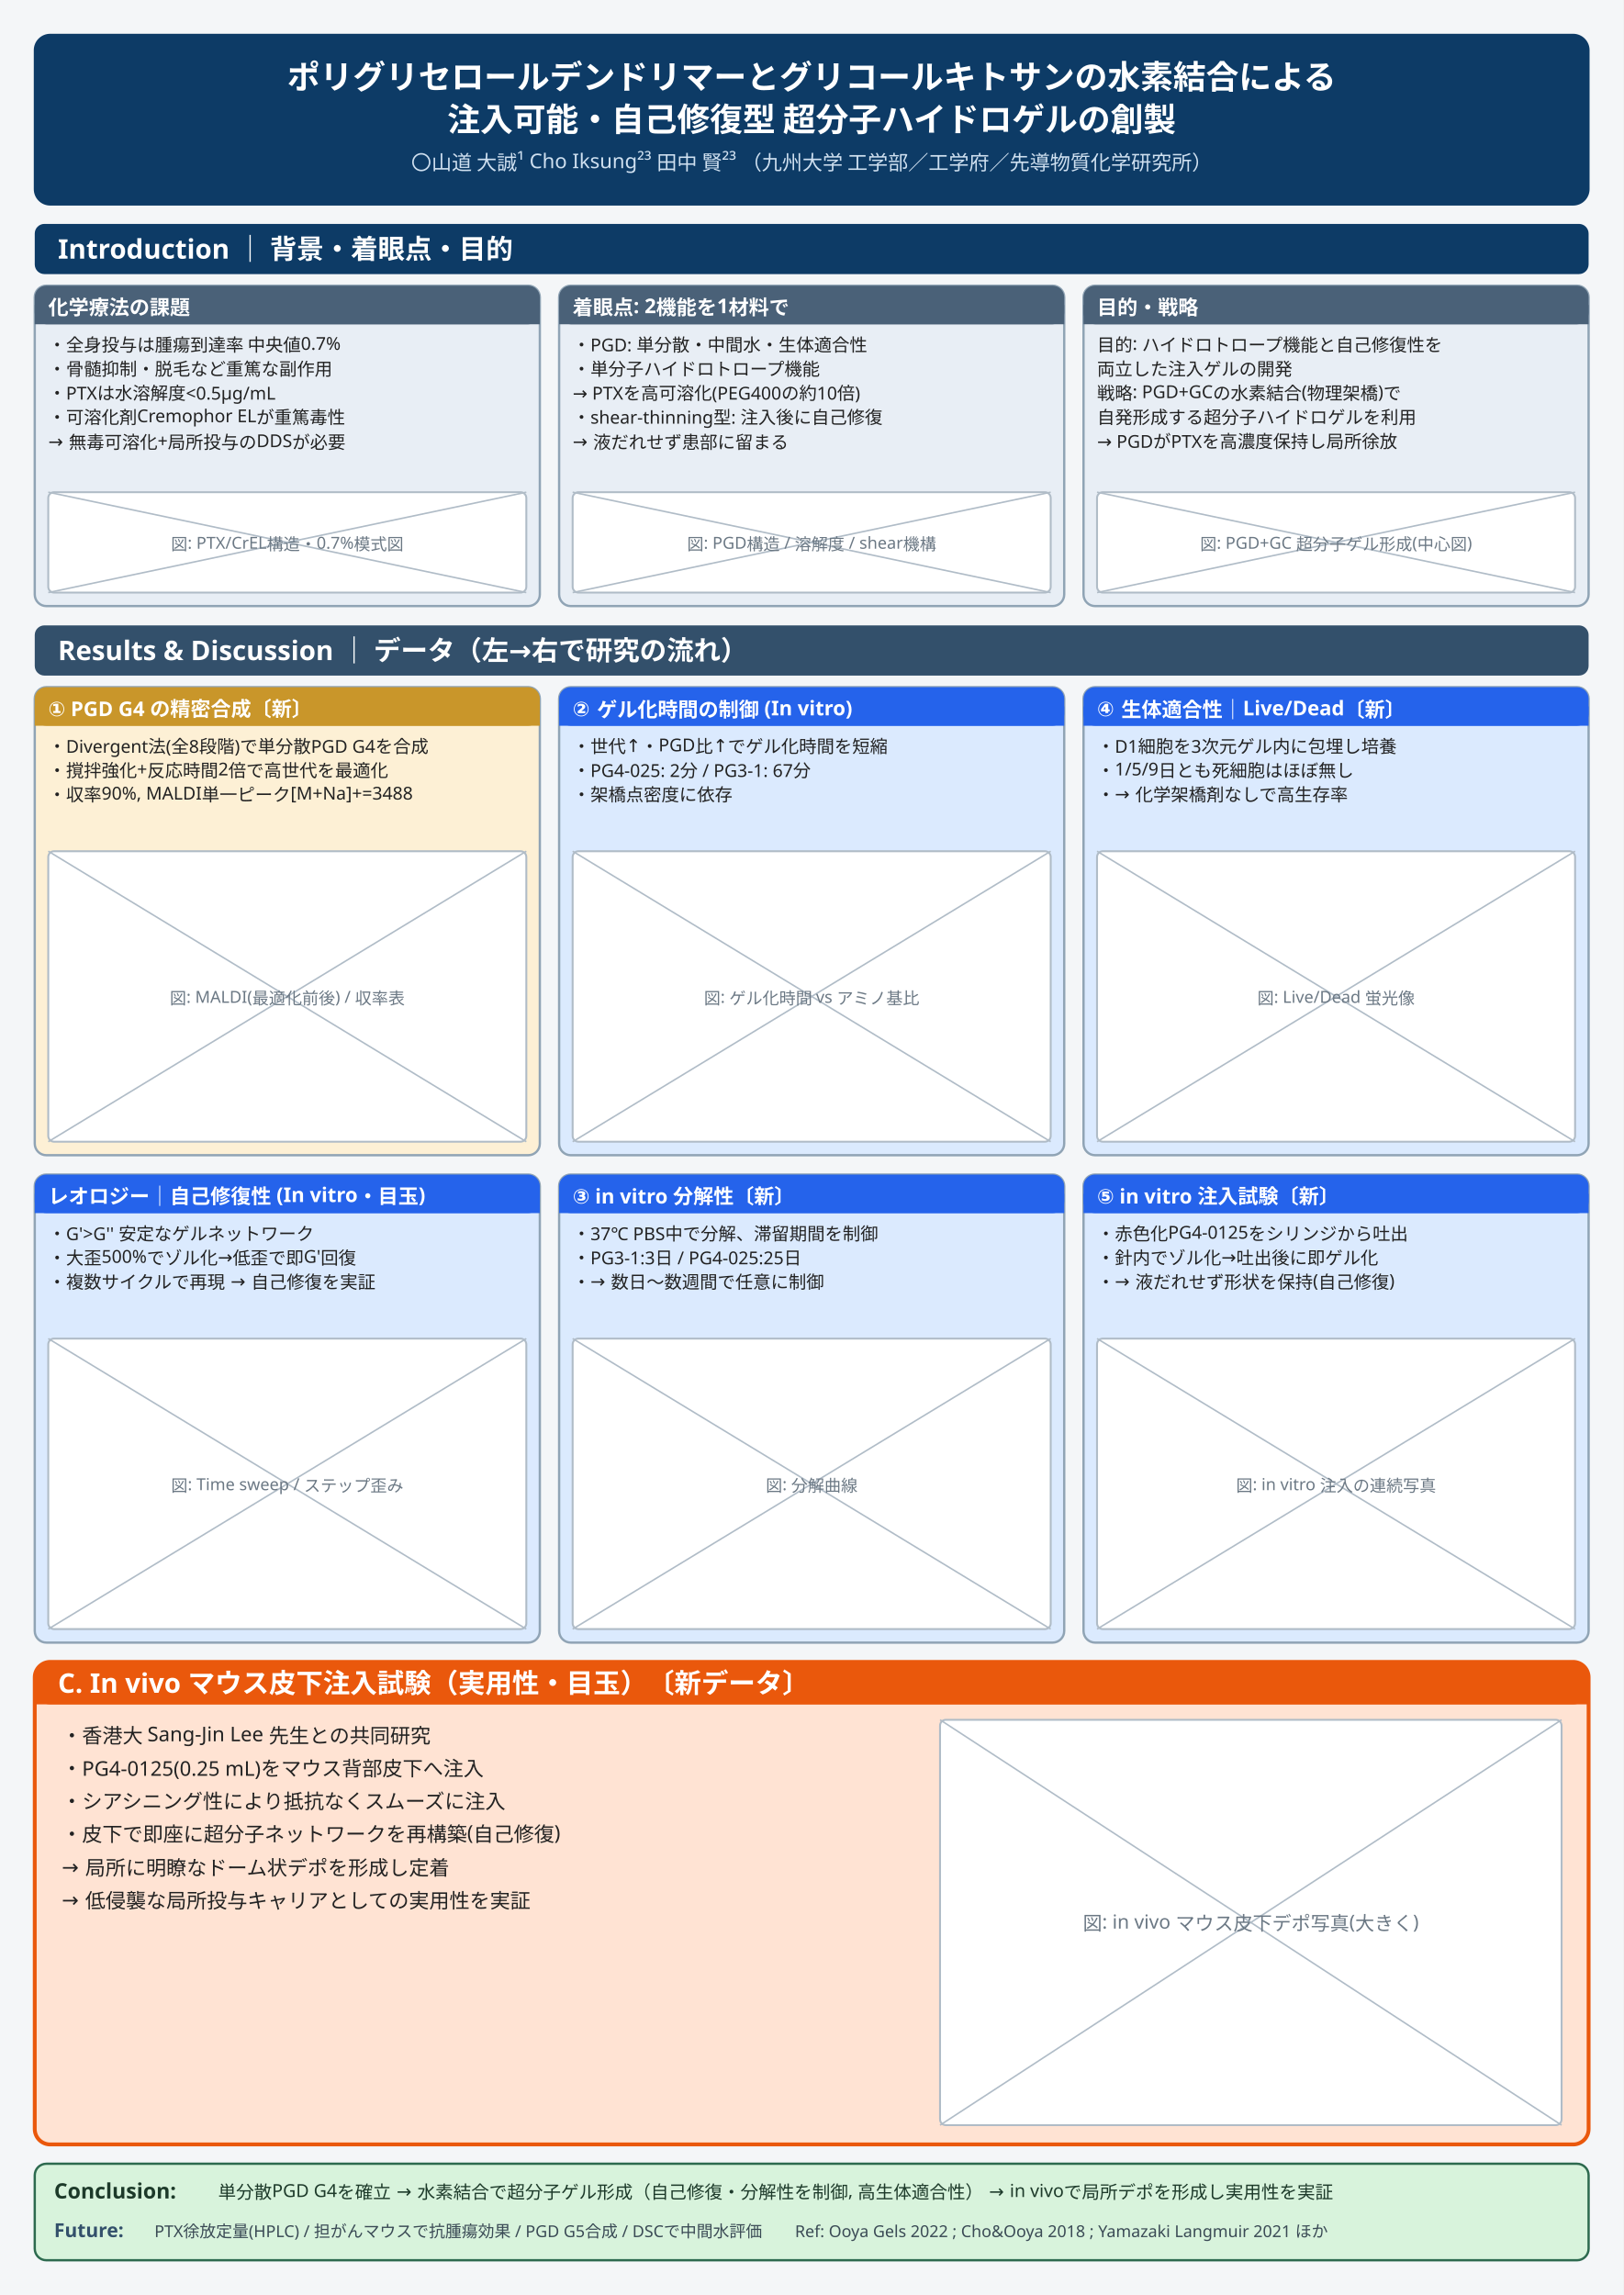
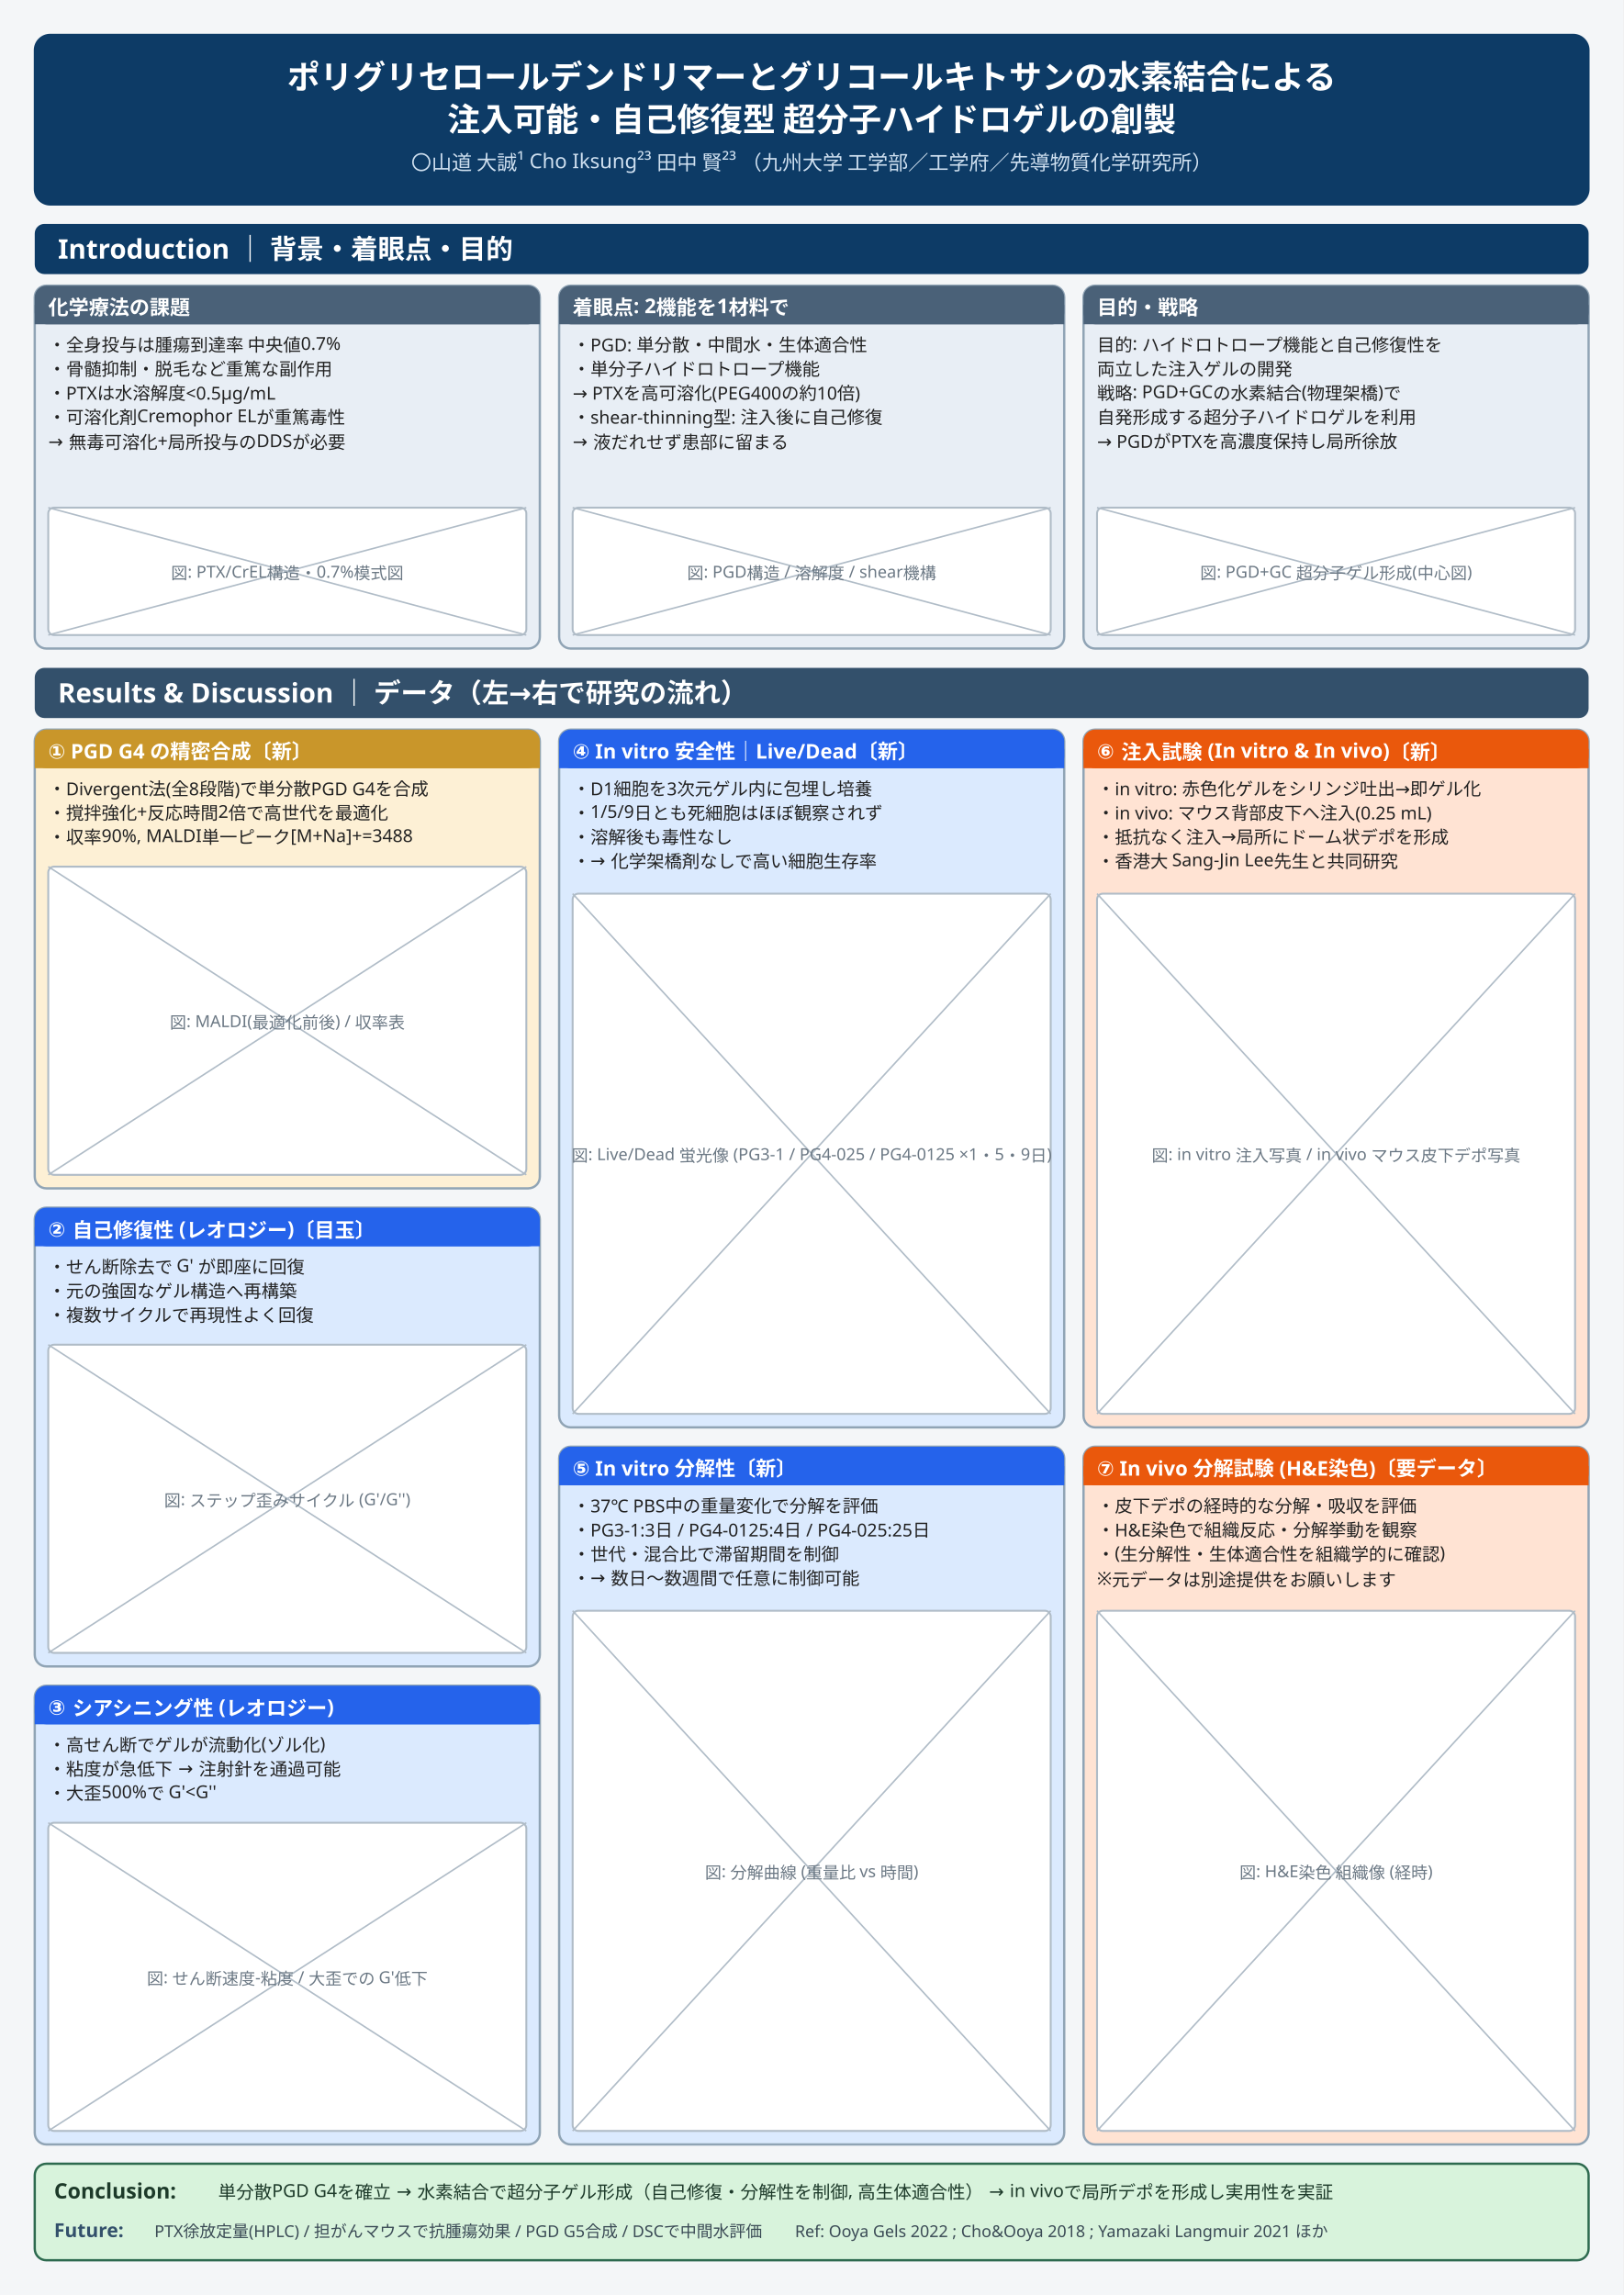
<svg xmlns="http://www.w3.org/2000/svg" width="841" height="1189" viewBox="0 0 841 1189">
  <rect width="841" height="1189" fill="#f4f6f8" />
  <rect x="18" y="18" width="805" height="88" rx="8" fill="#0d3b66" stroke="#0d3b66" stroke-width="1" />
  <text x="420.5" y="46" font-family="IPAGothic, sans-serif" font-size="17" fill="#ffffff" font-weight="bold" text-anchor="middle">ポリグリセロールデンドリマーとグリコールキトサンの水素結合による</text>
  <text x="420.5" y="68" font-family="IPAGothic, sans-serif" font-size="17" fill="#ffffff" font-weight="bold" text-anchor="middle">注入可能・自己修復型 超分子ハイドロゲルの創製</text>
  <text x="420.5" y="88" font-family="IPAGothic, sans-serif" font-size="10.5" fill="#cfe0f0" font-weight="normal" text-anchor="middle">〇山道 大誠¹  Cho Iksung²³  田中 賢²³ （九州大学 工学部／工学府／先導物質化学研究所）</text>
  <rect x="18" y="116" width="805" height="26" rx="5" fill="#0d3b66" />
  <text x="30" y="134" font-family="IPAGothic, sans-serif" font-size="14" fill="#ffffff" font-weight="bold" text-anchor="start">Introduction ｜ 背景・着眼点・目的</text>
-   <rect x="18" y="148" width="261.667" height="166" rx="6" fill="#e8eef5" stroke="#90a4b5" stroke-width="1.2" />
+   <rect x="18" y="148" width="261.667" height="188" rx="6" fill="#e8eef5" stroke="#90a4b5" stroke-width="1.2" />
  <rect x="18" y="148" width="261.667" height="20" rx="6" fill="#4a6178" />
  <rect x="18" y="158" width="261.667" height="10" fill="#4a6178" />
  <text x="25" y="163" font-family="IPAGothic, sans-serif" font-size="10.5" fill="#ffffff" font-weight="bold" text-anchor="start">化学療法の課題</text>
  <text x="25" y="182" font-family="IPAGothic, sans-serif" font-size="9.2" fill="#222" font-weight="normal" text-anchor="start">・全身投与は腫瘍到達率 中央値0.7%</text>
  <text x="25" y="194.5" font-family="IPAGothic, sans-serif" font-size="9.2" fill="#222" font-weight="normal" text-anchor="start">・骨髄抑制・脱毛など重篤な副作用</text>
  <text x="25" y="207.0" font-family="IPAGothic, sans-serif" font-size="9.2" fill="#222" font-weight="normal" text-anchor="start">・PTXは水溶解度&lt;0.5µg/mL</text>
  <text x="25" y="219.5" font-family="IPAGothic, sans-serif" font-size="9.2" fill="#222" font-weight="normal" text-anchor="start">・可溶化剤Cremophor ELが重篤毒性</text>
  <text x="25" y="232.0" font-family="IPAGothic, sans-serif" font-size="9.2" fill="#222" font-weight="normal" text-anchor="start">→ 無毒可溶化+局所投与のDDSが必要</text>
-   <rect x="25" y="255" width="247.667" height="52" rx="3" fill="#ffffff" stroke="#b0bcc7" stroke-width="1" />
-   <line x1="25" y1="255" x2="272.667" y2="307" stroke="#b0bcc7" stroke-width="0.8" />
-   <line x1="25" y1="307" x2="272.667" y2="255" stroke="#b0bcc7" stroke-width="0.8" />
-   <text x="148.833" y="285.0" font-family="IPAGothic, sans-serif" font-size="8.6" fill="#6b7884" font-weight="normal" text-anchor="middle">図: PTX/CrEL構造・0.7%模式図</text>
-   <rect x="289.667" y="148" width="261.667" height="166" rx="6" fill="#e8eef5" stroke="#90a4b5" stroke-width="1.2" />
+   <rect x="25" y="263" width="247.667" height="66" rx="3" fill="#ffffff" stroke="#b0bcc7" stroke-width="1" />
+   <line x1="25" y1="263" x2="272.667" y2="329" stroke="#b0bcc7" stroke-width="0.8" />
+   <line x1="25" y1="329" x2="272.667" y2="263" stroke="#b0bcc7" stroke-width="0.8" />
+   <text x="148.833" y="300.0" font-family="IPAGothic, sans-serif" font-size="8.6" fill="#6b7884" font-weight="normal" text-anchor="middle">図: PTX/CrEL構造・0.7%模式図</text>
+   <rect x="289.667" y="148" width="261.667" height="188" rx="6" fill="#e8eef5" stroke="#90a4b5" stroke-width="1.2" />
  <rect x="289.667" y="148" width="261.667" height="20" rx="6" fill="#4a6178" />
  <rect x="289.667" y="158" width="261.667" height="10" fill="#4a6178" />
  <text x="296.667" y="163" font-family="IPAGothic, sans-serif" font-size="10.5" fill="#ffffff" font-weight="bold" text-anchor="start">着眼点: 2機能を1材料で</text>
  <text x="296.667" y="182" font-family="IPAGothic, sans-serif" font-size="9.2" fill="#222" font-weight="normal" text-anchor="start">・PGD: 単分散・中間水・生体適合性</text>
  <text x="296.667" y="194.5" font-family="IPAGothic, sans-serif" font-size="9.2" fill="#222" font-weight="normal" text-anchor="start">・単分子ハイドロトロープ機能</text>
  <text x="296.667" y="207.0" font-family="IPAGothic, sans-serif" font-size="9.2" fill="#222" font-weight="normal" text-anchor="start">  → PTXを高可溶化(PEG400の約10倍)</text>
  <text x="296.667" y="219.5" font-family="IPAGothic, sans-serif" font-size="9.2" fill="#222" font-weight="normal" text-anchor="start">・shear-thinning型: 注入後に自己修復</text>
  <text x="296.667" y="232.0" font-family="IPAGothic, sans-serif" font-size="9.2" fill="#222" font-weight="normal" text-anchor="start">  → 液だれせず患部に留まる</text>
-   <rect x="296.667" y="255" width="247.667" height="52" rx="3" fill="#ffffff" stroke="#b0bcc7" stroke-width="1" />
-   <line x1="296.667" y1="255" x2="544.333" y2="307" stroke="#b0bcc7" stroke-width="0.8" />
-   <line x1="296.667" y1="307" x2="544.333" y2="255" stroke="#b0bcc7" stroke-width="0.8" />
-   <text x="420.5" y="285.0" font-family="IPAGothic, sans-serif" font-size="8.6" fill="#6b7884" font-weight="normal" text-anchor="middle">図: PGD構造 / 溶解度 / shear機構</text>
-   <rect x="561.333" y="148" width="261.667" height="166" rx="6" fill="#e8eef5" stroke="#90a4b5" stroke-width="1.2" />
+   <rect x="296.667" y="263" width="247.667" height="66" rx="3" fill="#ffffff" stroke="#b0bcc7" stroke-width="1" />
+   <line x1="296.667" y1="263" x2="544.333" y2="329" stroke="#b0bcc7" stroke-width="0.8" />
+   <line x1="296.667" y1="329" x2="544.333" y2="263" stroke="#b0bcc7" stroke-width="0.8" />
+   <text x="420.5" y="300.0" font-family="IPAGothic, sans-serif" font-size="8.6" fill="#6b7884" font-weight="normal" text-anchor="middle">図: PGD構造 / 溶解度 / shear機構</text>
+   <rect x="561.333" y="148" width="261.667" height="188" rx="6" fill="#e8eef5" stroke="#90a4b5" stroke-width="1.2" />
  <rect x="561.333" y="148" width="261.667" height="20" rx="6" fill="#4a6178" />
  <rect x="561.333" y="158" width="261.667" height="10" fill="#4a6178" />
  <text x="568.333" y="163" font-family="IPAGothic, sans-serif" font-size="10.5" fill="#ffffff" font-weight="bold" text-anchor="start">目的・戦略</text>
  <text x="568.333" y="182" font-family="IPAGothic, sans-serif" font-size="9.2" fill="#222" font-weight="normal" text-anchor="start">目的: ハイドロトロープ機能と自己修復性を</text>
  <text x="568.333" y="194.5" font-family="IPAGothic, sans-serif" font-size="9.2" fill="#222" font-weight="normal" text-anchor="start">両立した注入ゲルの開発</text>
  <text x="568.333" y="207.0" font-family="IPAGothic, sans-serif" font-size="9.2" fill="#222" font-weight="normal" text-anchor="start">戦略: PGD+GCの水素結合(物理架橋)で</text>
  <text x="568.333" y="219.5" font-family="IPAGothic, sans-serif" font-size="9.2" fill="#222" font-weight="normal" text-anchor="start">自発形成する超分子ハイドロゲルを利用</text>
  <text x="568.333" y="232.0" font-family="IPAGothic, sans-serif" font-size="9.2" fill="#222" font-weight="normal" text-anchor="start">→ PGDがPTXを高濃度保持し局所徐放</text>
-   <rect x="568.333" y="255" width="247.667" height="52" rx="3" fill="#ffffff" stroke="#b0bcc7" stroke-width="1" />
-   <line x1="568.333" y1="255" x2="816.0" y2="307" stroke="#b0bcc7" stroke-width="0.8" />
-   <line x1="568.333" y1="307" x2="816.0" y2="255" stroke="#b0bcc7" stroke-width="0.8" />
-   <text x="692.167" y="285.0" font-family="IPAGothic, sans-serif" font-size="8.6" fill="#6b7884" font-weight="normal" text-anchor="middle">図: PGD+GC 超分子ゲル形成(中心図)</text>
-   <rect x="18" y="324" width="805" height="26" rx="5" fill="#33506b" />
-   <text x="30" y="342" font-family="IPAGothic, sans-serif" font-size="14" fill="#ffffff" font-weight="bold" text-anchor="start">Results &amp; Discussion ｜ データ（左→右で研究の流れ）</text>
-   <rect x="18" y="356" width="261.667" height="242.5" rx="6" fill="#fdf0d5" stroke="#90a4b5" stroke-width="1.2" />
-   <rect x="18" y="356" width="261.667" height="20" rx="6" fill="#c9962a" />
-   <rect x="18" y="366" width="261.667" height="10" fill="#c9962a" />
-   <text x="25" y="371" font-family="IPAGothic, sans-serif" font-size="10.5" fill="#ffffff" font-weight="bold" text-anchor="start">① PGD G4 の精密合成〔新〕</text>
-   <text x="25" y="390" font-family="IPAGothic, sans-serif" font-size="9.2" fill="#222" font-weight="normal" text-anchor="start">・Divergent法(全8段階)で単分散PGD G4を合成</text>
-   <text x="25" y="402.5" font-family="IPAGothic, sans-serif" font-size="9.2" fill="#222" font-weight="normal" text-anchor="start">・撹拌強化+反応時間2倍で高世代を最適化</text>
-   <text x="25" y="415.0" font-family="IPAGothic, sans-serif" font-size="9.2" fill="#222" font-weight="normal" text-anchor="start">・収率90%, MALDI単一ピーク[M+Na]+=3488</text>
-   <rect x="25" y="441.0" width="247.667" height="150.5" rx="3" fill="#ffffff" stroke="#b0bcc7" stroke-width="1" />
-   <line x1="25" y1="441.0" x2="272.667" y2="591.5" stroke="#b0bcc7" stroke-width="0.8" />
-   <line x1="25" y1="591.5" x2="272.667" y2="441.0" stroke="#b0bcc7" stroke-width="0.8" />
-   <text x="148.833" y="520.25" font-family="IPAGothic, sans-serif" font-size="8.6" fill="#6b7884" font-weight="normal" text-anchor="middle">図: MALDI(最適化前後) / 収率表</text>
-   <rect x="18" y="608.5" width="261.667" height="242.5" rx="6" fill="#dbeafe" stroke="#90a4b5" stroke-width="1.2" />
-   <rect x="18" y="608.5" width="261.667" height="20" rx="6" fill="#2563eb" />
-   <rect x="18" y="618.5" width="261.667" height="10" fill="#2563eb" />
-   <text x="25" y="623.5" font-family="IPAGothic, sans-serif" font-size="10.5" fill="#ffffff" font-weight="bold" text-anchor="start">レオロジー｜自己修復性 (In vitro・目玉)</text>
-   <text x="25" y="642.5" font-family="IPAGothic, sans-serif" font-size="9.2" fill="#222" font-weight="normal" text-anchor="start">・G'&gt;G'' 安定なゲルネットワーク</text>
-   <text x="25" y="655.0" font-family="IPAGothic, sans-serif" font-size="9.2" fill="#222" font-weight="normal" text-anchor="start">・大歪500%でゾル化→低歪で即G'回復</text>
-   <text x="25" y="667.5" font-family="IPAGothic, sans-serif" font-size="9.2" fill="#222" font-weight="normal" text-anchor="start">・複数サイクルで再現 → 自己修復を実証</text>
-   <rect x="25" y="693.5" width="247.667" height="150.5" rx="3" fill="#ffffff" stroke="#b0bcc7" stroke-width="1" />
-   <line x1="25" y1="693.5" x2="272.667" y2="844.0" stroke="#b0bcc7" stroke-width="0.8" />
-   <line x1="25" y1="844.0" x2="272.667" y2="693.5" stroke="#b0bcc7" stroke-width="0.8" />
-   <text x="148.833" y="772.75" font-family="IPAGothic, sans-serif" font-size="8.6" fill="#6b7884" font-weight="normal" text-anchor="middle">図: Time sweep / ステップ歪み</text>
-   <rect x="289.667" y="356" width="261.667" height="242.5" rx="6" fill="#dbeafe" stroke="#90a4b5" stroke-width="1.2" />
-   <rect x="289.667" y="356" width="261.667" height="20" rx="6" fill="#2563eb" />
-   <rect x="289.667" y="366" width="261.667" height="10" fill="#2563eb" />
-   <text x="296.667" y="371" font-family="IPAGothic, sans-serif" font-size="10.5" fill="#ffffff" font-weight="bold" text-anchor="start">② ゲル化時間の制御 (In vitro)</text>
-   <text x="296.667" y="390" font-family="IPAGothic, sans-serif" font-size="9.2" fill="#222" font-weight="normal" text-anchor="start">・世代↑・PGD比↑でゲル化時間を短縮</text>
-   <text x="296.667" y="402.5" font-family="IPAGothic, sans-serif" font-size="9.2" fill="#222" font-weight="normal" text-anchor="start">・PG4-025: 2分 / PG3-1: 67分</text>
-   <text x="296.667" y="415.0" font-family="IPAGothic, sans-serif" font-size="9.2" fill="#222" font-weight="normal" text-anchor="start">・架橋点密度に依存</text>
-   <rect x="296.667" y="441.0" width="247.667" height="150.5" rx="3" fill="#ffffff" stroke="#b0bcc7" stroke-width="1" />
-   <line x1="296.667" y1="441.0" x2="544.333" y2="591.5" stroke="#b0bcc7" stroke-width="0.8" />
-   <line x1="296.667" y1="591.5" x2="544.333" y2="441.0" stroke="#b0bcc7" stroke-width="0.8" />
-   <text x="420.5" y="520.25" font-family="IPAGothic, sans-serif" font-size="8.6" fill="#6b7884" font-weight="normal" text-anchor="middle">図: ゲル化時間 vs アミノ基比</text>
-   <rect x="289.667" y="608.5" width="261.667" height="242.5" rx="6" fill="#dbeafe" stroke="#90a4b5" stroke-width="1.2" />
-   <rect x="289.667" y="608.5" width="261.667" height="20" rx="6" fill="#2563eb" />
-   <rect x="289.667" y="618.5" width="261.667" height="10" fill="#2563eb" />
-   <text x="296.667" y="623.5" font-family="IPAGothic, sans-serif" font-size="10.5" fill="#ffffff" font-weight="bold" text-anchor="start">③ in vitro 分解性〔新〕</text>
-   <text x="296.667" y="642.5" font-family="IPAGothic, sans-serif" font-size="9.2" fill="#222" font-weight="normal" text-anchor="start">・37℃ PBS中で分解、滞留期間を制御</text>
-   <text x="296.667" y="655.0" font-family="IPAGothic, sans-serif" font-size="9.2" fill="#222" font-weight="normal" text-anchor="start">・PG3-1:3日 / PG4-025:25日</text>
-   <text x="296.667" y="667.5" font-family="IPAGothic, sans-serif" font-size="9.2" fill="#222" font-weight="normal" text-anchor="start">・→ 数日〜数週間で任意に制御</text>
-   <rect x="296.667" y="693.5" width="247.667" height="150.5" rx="3" fill="#ffffff" stroke="#b0bcc7" stroke-width="1" />
-   <line x1="296.667" y1="693.5" x2="544.333" y2="844.0" stroke="#b0bcc7" stroke-width="0.8" />
-   <line x1="296.667" y1="844.0" x2="544.333" y2="693.5" stroke="#b0bcc7" stroke-width="0.8" />
-   <text x="420.5" y="772.75" font-family="IPAGothic, sans-serif" font-size="8.6" fill="#6b7884" font-weight="normal" text-anchor="middle">図: 分解曲線</text>
-   <rect x="561.333" y="356" width="261.667" height="242.5" rx="6" fill="#dbeafe" stroke="#90a4b5" stroke-width="1.2" />
-   <rect x="561.333" y="356" width="261.667" height="20" rx="6" fill="#2563eb" />
-   <rect x="561.333" y="366" width="261.667" height="10" fill="#2563eb" />
-   <text x="568.333" y="371" font-family="IPAGothic, sans-serif" font-size="10.5" fill="#ffffff" font-weight="bold" text-anchor="start">④ 生体適合性｜Live/Dead〔新〕</text>
-   <text x="568.333" y="390" font-family="IPAGothic, sans-serif" font-size="9.2" fill="#222" font-weight="normal" text-anchor="start">・D1細胞を3次元ゲル内に包埋し培養</text>
-   <text x="568.333" y="402.5" font-family="IPAGothic, sans-serif" font-size="9.2" fill="#222" font-weight="normal" text-anchor="start">・1/5/9日とも死細胞はほぼ無し</text>
-   <text x="568.333" y="415.0" font-family="IPAGothic, sans-serif" font-size="9.2" fill="#222" font-weight="normal" text-anchor="start">・→ 化学架橋剤なしで高生存率</text>
-   <rect x="568.333" y="441.0" width="247.667" height="150.5" rx="3" fill="#ffffff" stroke="#b0bcc7" stroke-width="1" />
-   <line x1="568.333" y1="441.0" x2="816.0" y2="591.5" stroke="#b0bcc7" stroke-width="0.8" />
-   <line x1="568.333" y1="591.5" x2="816.0" y2="441.0" stroke="#b0bcc7" stroke-width="0.8" />
-   <text x="692.167" y="520.25" font-family="IPAGothic, sans-serif" font-size="8.6" fill="#6b7884" font-weight="normal" text-anchor="middle">図: Live/Dead 蛍光像</text>
-   <rect x="561.333" y="608.5" width="261.667" height="242.5" rx="6" fill="#dbeafe" stroke="#90a4b5" stroke-width="1.2" />
-   <rect x="561.333" y="608.5" width="261.667" height="20" rx="6" fill="#2563eb" />
-   <rect x="561.333" y="618.5" width="261.667" height="10" fill="#2563eb" />
-   <text x="568.333" y="623.5" font-family="IPAGothic, sans-serif" font-size="10.5" fill="#ffffff" font-weight="bold" text-anchor="start">⑤ in vitro 注入試験〔新〕</text>
-   <text x="568.333" y="642.5" font-family="IPAGothic, sans-serif" font-size="9.2" fill="#222" font-weight="normal" text-anchor="start">・赤色化PG4-0125をシリンジから吐出</text>
-   <text x="568.333" y="655.0" font-family="IPAGothic, sans-serif" font-size="9.2" fill="#222" font-weight="normal" text-anchor="start">・針内でゾル化→吐出後に即ゲル化</text>
-   <text x="568.333" y="667.5" font-family="IPAGothic, sans-serif" font-size="9.2" fill="#222" font-weight="normal" text-anchor="start">・→ 液だれせず形状を保持(自己修復)</text>
-   <rect x="568.333" y="693.5" width="247.667" height="150.5" rx="3" fill="#ffffff" stroke="#b0bcc7" stroke-width="1" />
-   <line x1="568.333" y1="693.5" x2="816.0" y2="844.0" stroke="#b0bcc7" stroke-width="0.8" />
-   <line x1="568.333" y1="844.0" x2="816.0" y2="693.5" stroke="#b0bcc7" stroke-width="0.8" />
-   <text x="692.167" y="772.75" font-family="IPAGothic, sans-serif" font-size="8.6" fill="#6b7884" font-weight="normal" text-anchor="middle">図: in vitro 注入の連続写真</text>
-   <rect x="18" y="861" width="805" height="250" rx="8" fill="#ffe3d3" stroke="#ea580c" stroke-width="2" />
-   <rect x="18" y="861" width="805" height="22" rx="8" fill="#ea580c" />
-   <rect x="18" y="873" width="805" height="10" fill="#ea580c" />
-   <text x="30" y="877" font-family="IPAGothic, sans-serif" font-size="14" fill="#ffffff" font-weight="bold" text-anchor="start">C. In vivo マウス皮下注入試験（実用性・目玉）〔新データ〕</text>
-   <text x="32" y="903" font-family="IPAGothic, sans-serif" font-size="10.5" fill="#222" font-weight="normal" text-anchor="start">・香港大 Sang-Jin Lee 先生との共同研究</text>
-   <text x="32" y="920" font-family="IPAGothic, sans-serif" font-size="10.5" fill="#222" font-weight="normal" text-anchor="start">・PG4-0125(0.25 mL)をマウス背部皮下へ注入</text>
-   <text x="32" y="937" font-family="IPAGothic, sans-serif" font-size="10.5" fill="#222" font-weight="normal" text-anchor="start">・シアシニング性により抵抗なくスムーズに注入</text>
-   <text x="32" y="954" font-family="IPAGothic, sans-serif" font-size="10.5" fill="#222" font-weight="normal" text-anchor="start">・皮下で即座に超分子ネットワークを再構築(自己修復)</text>
-   <text x="32" y="971" font-family="IPAGothic, sans-serif" font-size="10.5" fill="#222" font-weight="normal" text-anchor="start">→ 局所に明瞭なドーム状デポを形成し定着</text>
-   <text x="32" y="988" font-family="IPAGothic, sans-serif" font-size="10.5" fill="#222" font-weight="normal" text-anchor="start">→ 低侵襲な局所投与キャリアとしての実用性を実証</text>
-   <rect x="487.0" y="891" width="322.0" height="210" rx="3" fill="#ffffff" stroke="#b0bcc7" stroke-width="1" />
-   <line x1="487.0" y1="891" x2="809.0" y2="1101" stroke="#b0bcc7" stroke-width="0.8" />
-   <line x1="487.0" y1="1101" x2="809.0" y2="891" stroke="#b0bcc7" stroke-width="0.8" />
-   <text x="648.0" y="1000.0" font-family="IPAGothic, sans-serif" font-size="10" fill="#6b7884" font-weight="normal" text-anchor="middle">図: in vivo マウス皮下デポ写真(大きく)</text>
+   <rect x="568.333" y="263" width="247.667" height="66" rx="3" fill="#ffffff" stroke="#b0bcc7" stroke-width="1" />
+   <line x1="568.333" y1="263" x2="816.0" y2="329" stroke="#b0bcc7" stroke-width="0.8" />
+   <line x1="568.333" y1="329" x2="816.0" y2="263" stroke="#b0bcc7" stroke-width="0.8" />
+   <text x="692.167" y="300.0" font-family="IPAGothic, sans-serif" font-size="8.6" fill="#6b7884" font-weight="normal" text-anchor="middle">図: PGD+GC 超分子ゲル形成(中心図)</text>
+   <rect x="18" y="346" width="805" height="26" rx="5" fill="#33506b" />
+   <text x="30" y="364" font-family="IPAGothic, sans-serif" font-size="14" fill="#ffffff" font-weight="bold" text-anchor="start">Results &amp; Discussion ｜ データ（左→右で研究の流れ）</text>
+   <rect x="18" y="378" width="261.667" height="237.667" rx="6" fill="#fdf0d5" stroke="#90a4b5" stroke-width="1.2" />
+   <rect x="18" y="378" width="261.667" height="20" rx="6" fill="#c9962a" />
+   <rect x="18" y="388" width="261.667" height="10" fill="#c9962a" />
+   <text x="25" y="393" font-family="IPAGothic, sans-serif" font-size="10.5" fill="#ffffff" font-weight="bold" text-anchor="start">① PGD G4 の精密合成〔新〕</text>
+   <text x="25" y="412" font-family="IPAGothic, sans-serif" font-size="9.2" fill="#222" font-weight="normal" text-anchor="start">・Divergent法(全8段階)で単分散PGD G4を合成</text>
+   <text x="25" y="424.5" font-family="IPAGothic, sans-serif" font-size="9.2" fill="#222" font-weight="normal" text-anchor="start">・撹拌強化+反応時間2倍で高世代を最適化</text>
+   <text x="25" y="437.0" font-family="IPAGothic, sans-serif" font-size="9.2" fill="#222" font-weight="normal" text-anchor="start">・収率90%, MALDI単一ピーク[M+Na]+=3488</text>
+   <rect x="25" y="449.0" width="247.667" height="159.667" rx="3" fill="#ffffff" stroke="#b0bcc7" stroke-width="1" />
+   <line x1="25" y1="449.0" x2="272.667" y2="608.667" stroke="#b0bcc7" stroke-width="0.8" />
+   <line x1="25" y1="608.667" x2="272.667" y2="449.0" stroke="#b0bcc7" stroke-width="0.8" />
+   <text x="148.833" y="532.833" font-family="IPAGothic, sans-serif" font-size="8.6" fill="#6b7884" font-weight="normal" text-anchor="middle">図: MALDI(最適化前後) / 収率表</text>
+   <rect x="18" y="625.667" width="261.667" height="237.667" rx="6" fill="#dbeafe" stroke="#90a4b5" stroke-width="1.2" />
+   <rect x="18" y="625.667" width="261.667" height="20" rx="6" fill="#2563eb" />
+   <rect x="18" y="635.667" width="261.667" height="10" fill="#2563eb" />
+   <text x="25" y="640.667" font-family="IPAGothic, sans-serif" font-size="10.5" fill="#ffffff" font-weight="bold" text-anchor="start">② 自己修復性 (レオロジー)〔目玉〕</text>
+   <text x="25" y="659.667" font-family="IPAGothic, sans-serif" font-size="9.2" fill="#222" font-weight="normal" text-anchor="start">・せん断除去で G' が即座に回復</text>
+   <text x="25" y="672.167" font-family="IPAGothic, sans-serif" font-size="9.2" fill="#222" font-weight="normal" text-anchor="start">・元の強固なゲル構造へ再構築</text>
+   <text x="25" y="684.667" font-family="IPAGothic, sans-serif" font-size="9.2" fill="#222" font-weight="normal" text-anchor="start">・複数サイクルで再現性よく回復</text>
+   <rect x="25" y="696.667" width="247.667" height="159.667" rx="3" fill="#ffffff" stroke="#b0bcc7" stroke-width="1" />
+   <line x1="25" y1="696.667" x2="272.667" y2="856.333" stroke="#b0bcc7" stroke-width="0.8" />
+   <line x1="25" y1="856.333" x2="272.667" y2="696.667" stroke="#b0bcc7" stroke-width="0.8" />
+   <text x="148.833" y="780.5" font-family="IPAGothic, sans-serif" font-size="8.6" fill="#6b7884" font-weight="normal" text-anchor="middle">図: ステップ歪みサイクル (G'/G'')</text>
+   <rect x="18" y="873.333" width="261.667" height="237.667" rx="6" fill="#dbeafe" stroke="#90a4b5" stroke-width="1.2" />
+   <rect x="18" y="873.333" width="261.667" height="20" rx="6" fill="#2563eb" />
+   <rect x="18" y="883.333" width="261.667" height="10" fill="#2563eb" />
+   <text x="25" y="888.333" font-family="IPAGothic, sans-serif" font-size="10.5" fill="#ffffff" font-weight="bold" text-anchor="start">③ シアシニング性 (レオロジー)</text>
+   <text x="25" y="907.333" font-family="IPAGothic, sans-serif" font-size="9.2" fill="#222" font-weight="normal" text-anchor="start">・高せん断でゲルが流動化(ゾル化)</text>
+   <text x="25" y="919.833" font-family="IPAGothic, sans-serif" font-size="9.2" fill="#222" font-weight="normal" text-anchor="start">・粘度が急低下 → 注射針を通過可能</text>
+   <text x="25" y="932.333" font-family="IPAGothic, sans-serif" font-size="9.2" fill="#222" font-weight="normal" text-anchor="start">・大歪500%で G'&lt;G''</text>
+   <rect x="25" y="944.333" width="247.667" height="159.667" rx="3" fill="#ffffff" stroke="#b0bcc7" stroke-width="1" />
+   <line x1="25" y1="944.333" x2="272.667" y2="1104.0" stroke="#b0bcc7" stroke-width="0.8" />
+   <line x1="25" y1="1104.0" x2="272.667" y2="944.333" stroke="#b0bcc7" stroke-width="0.8" />
+   <text x="148.833" y="1028.167" font-family="IPAGothic, sans-serif" font-size="8.6" fill="#6b7884" font-weight="normal" text-anchor="middle">図: せん断速度-粘度 / 大歪での G'低下</text>
+   <rect x="289.667" y="378" width="261.667" height="361.5" rx="6" fill="#dbeafe" stroke="#90a4b5" stroke-width="1.2" />
+   <rect x="289.667" y="378" width="261.667" height="20" rx="6" fill="#2563eb" />
+   <rect x="289.667" y="388" width="261.667" height="10" fill="#2563eb" />
+   <text x="296.667" y="393" font-family="IPAGothic, sans-serif" font-size="10.5" fill="#ffffff" font-weight="bold" text-anchor="start">④ In vitro 安全性｜Live/Dead〔新〕</text>
+   <text x="296.667" y="412" font-family="IPAGothic, sans-serif" font-size="9.2" fill="#222" font-weight="normal" text-anchor="start">・D1細胞を3次元ゲル内に包埋し培養</text>
+   <text x="296.667" y="424.5" font-family="IPAGothic, sans-serif" font-size="9.2" fill="#222" font-weight="normal" text-anchor="start">・1/5/9日とも死細胞はほぼ観察されず</text>
+   <text x="296.667" y="437.0" font-family="IPAGothic, sans-serif" font-size="9.2" fill="#222" font-weight="normal" text-anchor="start">・溶解後も毒性なし</text>
+   <text x="296.667" y="449.5" font-family="IPAGothic, sans-serif" font-size="9.2" fill="#222" font-weight="normal" text-anchor="start">・→ 化学架橋剤なしで高い細胞生存率</text>
+   <rect x="296.667" y="463.0" width="247.667" height="269.5" rx="3" fill="#ffffff" stroke="#b0bcc7" stroke-width="1" />
+   <line x1="296.667" y1="463.0" x2="544.333" y2="732.5" stroke="#b0bcc7" stroke-width="0.8" />
+   <line x1="296.667" y1="732.5" x2="544.333" y2="463.0" stroke="#b0bcc7" stroke-width="0.8" />
+   <text x="420.5" y="601.75" font-family="IPAGothic, sans-serif" font-size="8.6" fill="#6b7884" font-weight="normal" text-anchor="middle">図: Live/Dead 蛍光像 (PG3-1 / PG4-025 / PG4-0125 ×1・5・9日)</text>
+   <rect x="289.667" y="749.5" width="261.667" height="361.5" rx="6" fill="#dbeafe" stroke="#90a4b5" stroke-width="1.2" />
+   <rect x="289.667" y="749.5" width="261.667" height="20" rx="6" fill="#2563eb" />
+   <rect x="289.667" y="759.5" width="261.667" height="10" fill="#2563eb" />
+   <text x="296.667" y="764.5" font-family="IPAGothic, sans-serif" font-size="10.5" fill="#ffffff" font-weight="bold" text-anchor="start">⑤ In vitro 分解性〔新〕</text>
+   <text x="296.667" y="783.5" font-family="IPAGothic, sans-serif" font-size="9.2" fill="#222" font-weight="normal" text-anchor="start">・37℃ PBS中の重量変化で分解を評価</text>
+   <text x="296.667" y="796.0" font-family="IPAGothic, sans-serif" font-size="9.2" fill="#222" font-weight="normal" text-anchor="start">・PG3-1:3日 / PG4-0125:4日 / PG4-025:25日</text>
+   <text x="296.667" y="808.5" font-family="IPAGothic, sans-serif" font-size="9.2" fill="#222" font-weight="normal" text-anchor="start">・世代・混合比で滞留期間を制御</text>
+   <text x="296.667" y="821.0" font-family="IPAGothic, sans-serif" font-size="9.2" fill="#222" font-weight="normal" text-anchor="start">・→ 数日〜数週間で任意に制御可能</text>
+   <rect x="296.667" y="834.5" width="247.667" height="269.5" rx="3" fill="#ffffff" stroke="#b0bcc7" stroke-width="1" />
+   <line x1="296.667" y1="834.5" x2="544.333" y2="1104.0" stroke="#b0bcc7" stroke-width="0.8" />
+   <line x1="296.667" y1="1104.0" x2="544.333" y2="834.5" stroke="#b0bcc7" stroke-width="0.8" />
+   <text x="420.5" y="973.25" font-family="IPAGothic, sans-serif" font-size="8.6" fill="#6b7884" font-weight="normal" text-anchor="middle">図: 分解曲線 (重量比 vs 時間)</text>
+   <rect x="561.333" y="378" width="261.667" height="361.5" rx="6" fill="#ffe3d3" stroke="#90a4b5" stroke-width="1.2" />
+   <rect x="561.333" y="378" width="261.667" height="20" rx="6" fill="#ea580c" />
+   <rect x="561.333" y="388" width="261.667" height="10" fill="#ea580c" />
+   <text x="568.333" y="393" font-family="IPAGothic, sans-serif" font-size="10.5" fill="#ffffff" font-weight="bold" text-anchor="start">⑥ 注入試験 (In vitro &amp; In vivo)〔新〕</text>
+   <text x="568.333" y="412" font-family="IPAGothic, sans-serif" font-size="9.2" fill="#222" font-weight="normal" text-anchor="start">・in vitro: 赤色化ゲルをシリンジ吐出→即ゲル化</text>
+   <text x="568.333" y="424.5" font-family="IPAGothic, sans-serif" font-size="9.2" fill="#222" font-weight="normal" text-anchor="start">・in vivo: マウス背部皮下へ注入(0.25 mL)</text>
+   <text x="568.333" y="437.0" font-family="IPAGothic, sans-serif" font-size="9.2" fill="#222" font-weight="normal" text-anchor="start">・抵抗なく注入→局所にドーム状デポを形成</text>
+   <text x="568.333" y="449.5" font-family="IPAGothic, sans-serif" font-size="9.2" fill="#222" font-weight="normal" text-anchor="start">・香港大 Sang-Jin Lee先生と共同研究</text>
+   <rect x="568.333" y="463.0" width="247.667" height="269.5" rx="3" fill="#ffffff" stroke="#b0bcc7" stroke-width="1" />
+   <line x1="568.333" y1="463.0" x2="816.0" y2="732.5" stroke="#b0bcc7" stroke-width="0.8" />
+   <line x1="568.333" y1="732.5" x2="816.0" y2="463.0" stroke="#b0bcc7" stroke-width="0.8" />
+   <text x="692.167" y="601.75" font-family="IPAGothic, sans-serif" font-size="8.6" fill="#6b7884" font-weight="normal" text-anchor="middle">図: in vitro 注入写真 / in vivo マウス皮下デポ写真</text>
+   <rect x="561.333" y="749.5" width="261.667" height="361.5" rx="6" fill="#ffe3d3" stroke="#90a4b5" stroke-width="1.2" />
+   <rect x="561.333" y="749.5" width="261.667" height="20" rx="6" fill="#ea580c" />
+   <rect x="561.333" y="759.5" width="261.667" height="10" fill="#ea580c" />
+   <text x="568.333" y="764.5" font-family="IPAGothic, sans-serif" font-size="10.5" fill="#ffffff" font-weight="bold" text-anchor="start">⑦ In vivo 分解試験 (H&amp;E染色)〔要データ〕</text>
+   <text x="568.333" y="783.5" font-family="IPAGothic, sans-serif" font-size="9.2" fill="#222" font-weight="normal" text-anchor="start">・皮下デポの経時的な分解・吸収を評価</text>
+   <text x="568.333" y="796.0" font-family="IPAGothic, sans-serif" font-size="9.2" fill="#222" font-weight="normal" text-anchor="start">・H&amp;E染色で組織反応・分解挙動を観察</text>
+   <text x="568.333" y="808.5" font-family="IPAGothic, sans-serif" font-size="9.2" fill="#222" font-weight="normal" text-anchor="start">・(生分解性・生体適合性を組織学的に確認)</text>
+   <text x="568.333" y="821.0" font-family="IPAGothic, sans-serif" font-size="9.2" fill="#222" font-weight="normal" text-anchor="start">※元データは別途提供をお願いします</text>
+   <rect x="568.333" y="834.5" width="247.667" height="269.5" rx="3" fill="#ffffff" stroke="#b0bcc7" stroke-width="1" />
+   <line x1="568.333" y1="834.5" x2="816.0" y2="1104.0" stroke="#b0bcc7" stroke-width="0.8" />
+   <line x1="568.333" y1="1104.0" x2="816.0" y2="834.5" stroke="#b0bcc7" stroke-width="0.8" />
+   <text x="692.167" y="973.25" font-family="IPAGothic, sans-serif" font-size="8.6" fill="#6b7884" font-weight="normal" text-anchor="middle">図: H&amp;E染色 組織像 (経時)</text>
  <rect x="18" y="1121" width="805" height="50" rx="6" fill="#d8f3dc" stroke="#2d6a4f" stroke-width="1.2" />
  <text x="28" y="1139" font-family="IPAGothic, sans-serif" font-size="11" fill="#1d3a2a" font-weight="bold" text-anchor="start">Conclusion:</text>
  <text x="113" y="1139" font-family="IPAGothic, sans-serif" font-size="9.3" fill="#1d3a2a" font-weight="normal" text-anchor="start">単分散PGD G4を確立 → 水素結合で超分子ゲル形成（自己修復・分解性を制御, 高生体適合性） → in vivoで局所デポを形成し実用性を実証</text>
  <text x="28" y="1159" font-family="IPAGothic, sans-serif" font-size="10" fill="#33506b" font-weight="bold" text-anchor="start">Future:</text>
  <text x="80" y="1159" font-family="IPAGothic, sans-serif" font-size="8.5" fill="#3a4a55" font-weight="normal" text-anchor="start">PTX徐放定量(HPLC) / 担がんマウスで抗腫瘍効果 / PGD G5合成 / DSCで中間水評価　　Ref: Ooya Gels 2022 ; Cho&amp;Ooya 2018 ; Yamazaki Langmuir 2021 ほか</text>
</svg>
